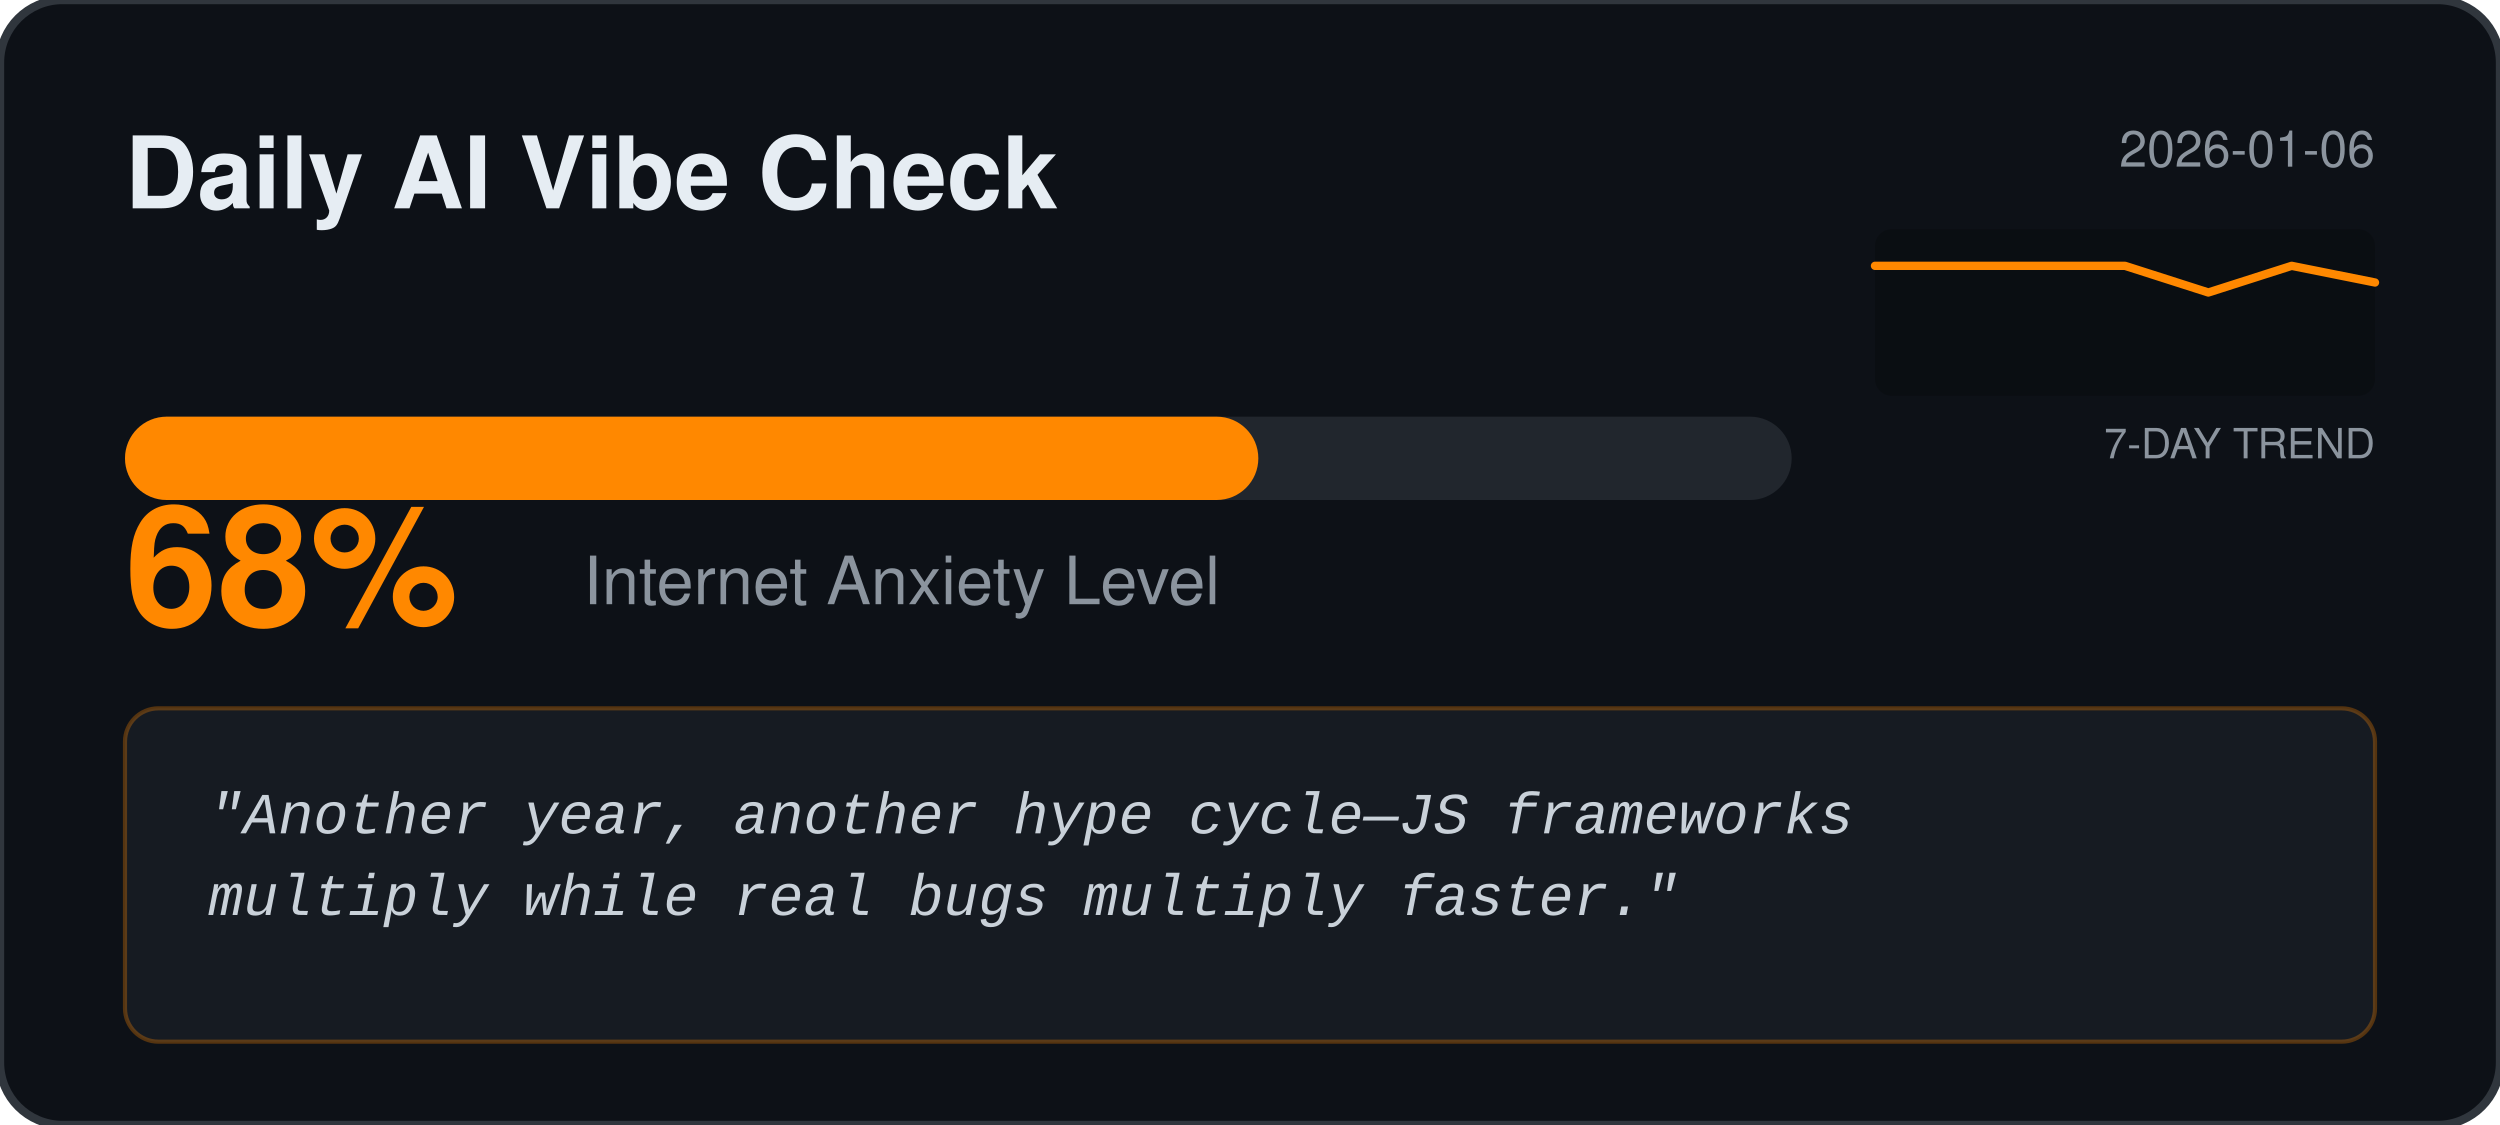
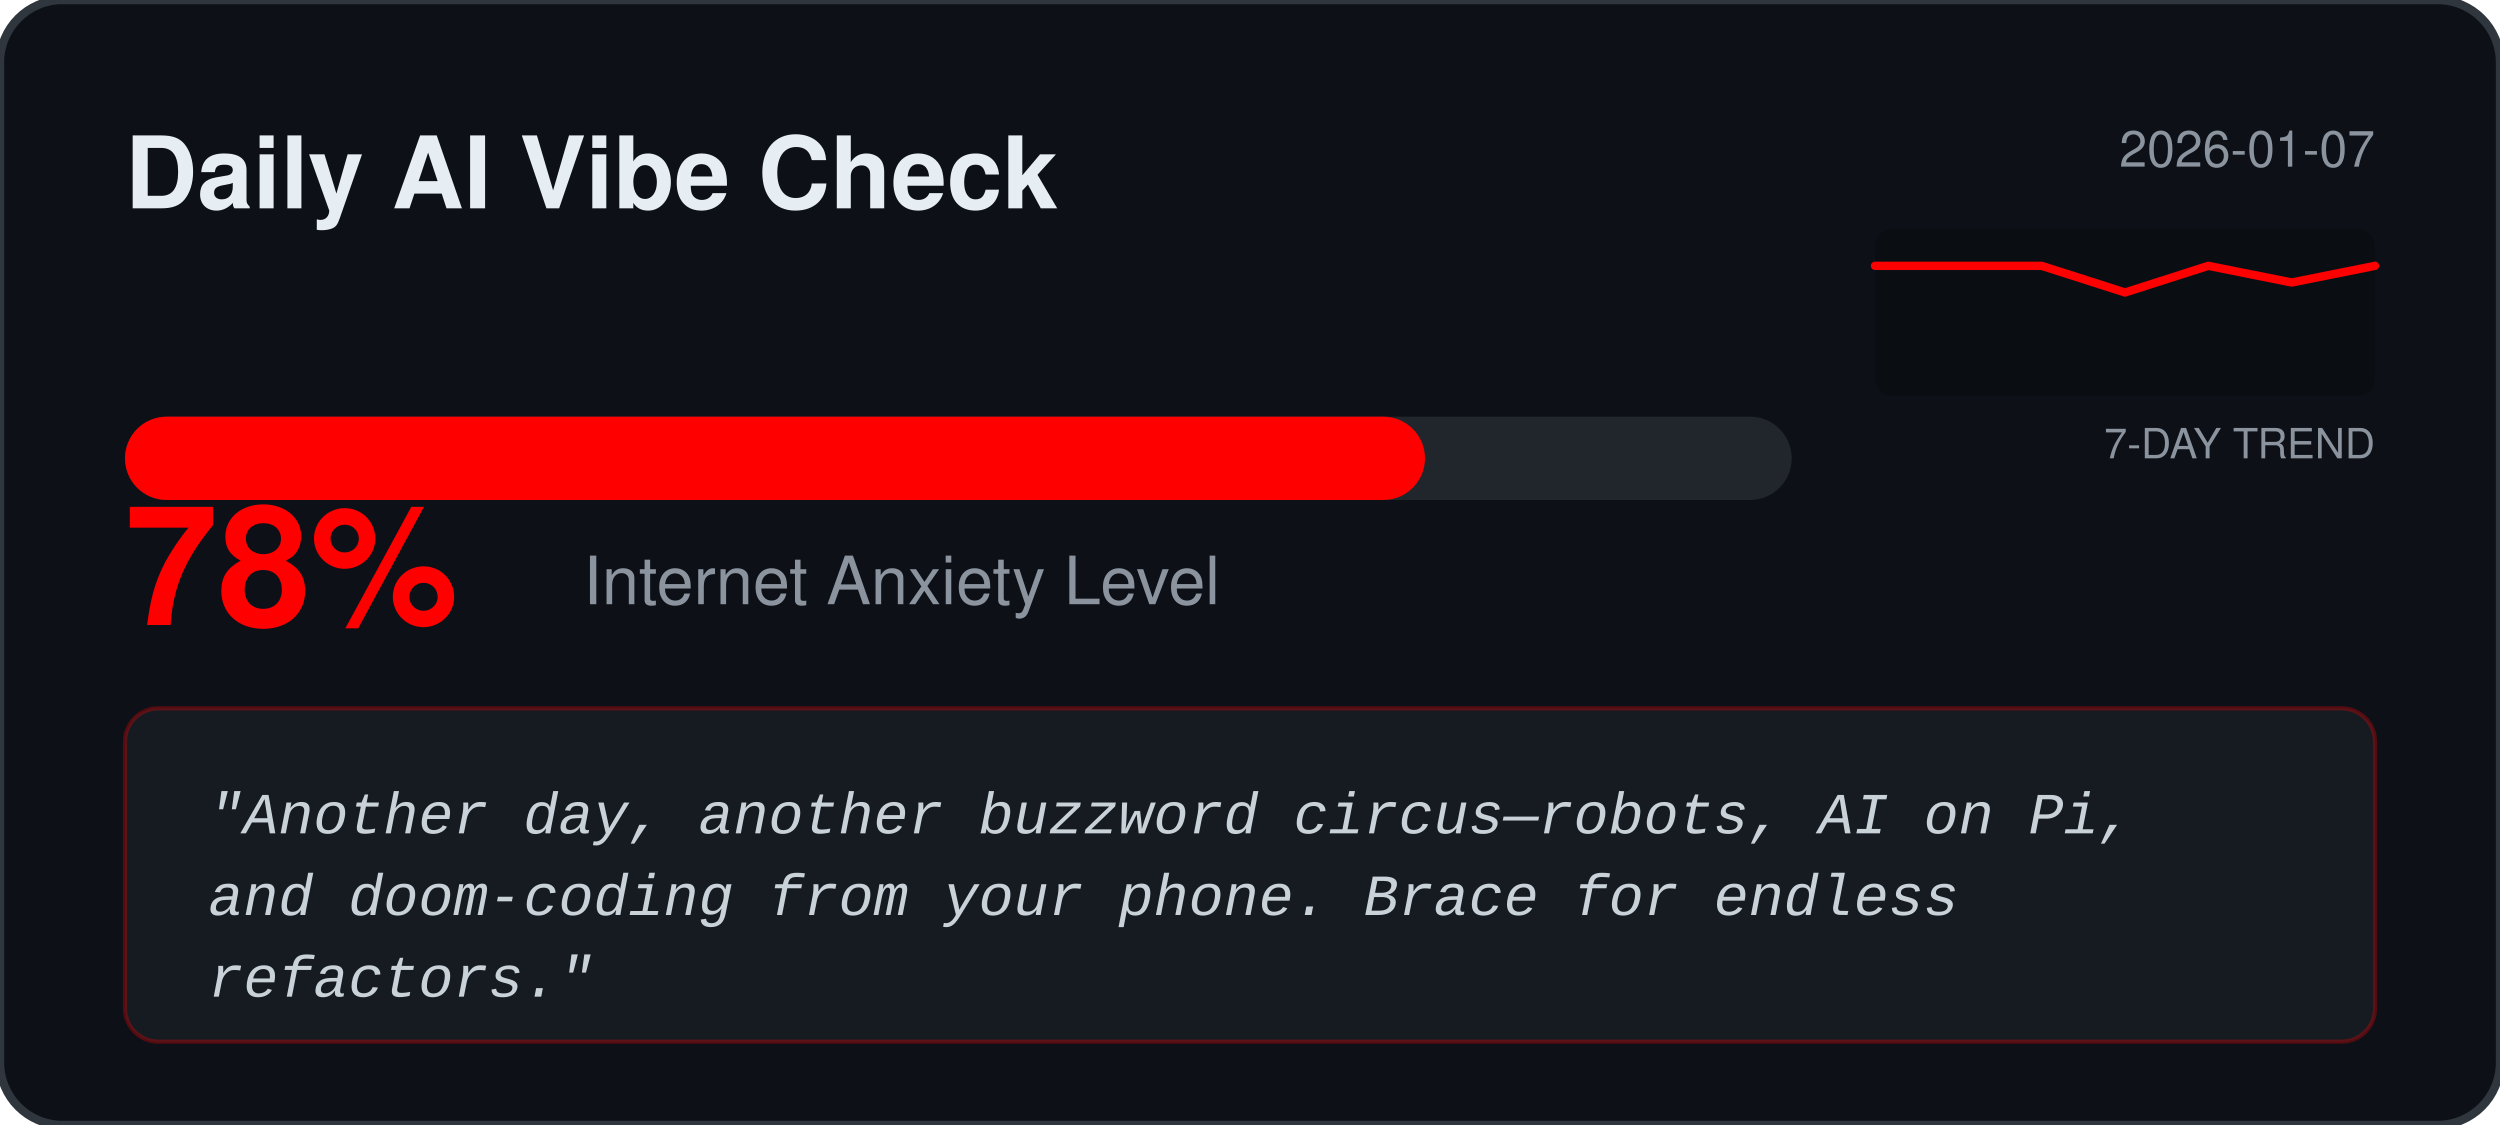
<svg xmlns="http://www.w3.org/2000/svg" width="600" height="270" viewBox="0 0 600 270" fill="none">
  <rect width="600" height="270" rx="15" fill="#0D1117" stroke="#30363D" stroke-width="2" />
  <text x="30" y="50" fill="#E6EDF3" font-family="Segoe UI, Helvetica, sans-serif" font-weight="bold" font-size="24">Daily AI Vibe Check</text>
-   <text x="570" y="40" fill="#8B949E" font-family="Segoe UI, Helvetica, sans-serif" font-size="12" text-anchor="end">2026-01-06</text>
+   <text x="570" y="40" fill="#8B949E" font-family="Segoe UI, Helvetica, sans-serif" font-size="12" text-anchor="end">2026-01-07</text>
  <rect x="450" y="55" width="120" height="40" fill="#000000" fill-opacity="0.2" rx="4" />
  <text x="570" y="110" fill="#8B949E" font-family="Segoe UI, Helvetica, sans-serif" font-size="10" text-anchor="end">7-DAY TREND</text>
-   <polyline points="450.0,63.8 470.0,63.8 490.0,63.8 510.0,63.8 530.0,70.2 550.0,63.8 570.0,67.8" fill="none" stroke="#FF8800" stroke-width="2" stroke-linecap="round" stroke-linejoin="round" />
+   <polyline points="450.0,63.8 470.0,63.8 490.0,63.8 510.0,70.2 530.0,63.8 550.0,67.8 570.0,63.8" fill="none" stroke="#FF0000" stroke-width="2" stroke-linecap="round" stroke-linejoin="round" />
  <rect x="30" y="100" width="400" height="20" rx="10" fill="#21262D" />
-   <rect x="30" y="100" width="272.0" height="20" rx="10" fill="#FF8800" />
-   <text x="30" y="150" fill="#FF8800" font-family="Segoe UI, Helvetica, sans-serif" font-weight="bold" font-size="40">68%</text>
+   <rect x="30" y="100" width="312.0" height="20" rx="10" fill="#FF0000" />
+   <text x="30" y="150" fill="#FF0000" font-family="Segoe UI, Helvetica, sans-serif" font-weight="bold" font-size="40">78%</text>
  <text x="140" y="145" fill="#8B949E" font-family="Segoe UI, Helvetica, sans-serif" font-size="16">Internet Anxiety Level</text>
-   <rect x="30" y="170" width="540" height="80" rx="8" fill="#161B22" stroke="#FF8800" stroke-opacity="0.3" />
+   <rect x="30" y="170" width="540" height="80" rx="8" fill="#161B22" stroke="#FF0000" stroke-opacity="0.3" />
  <text x="50" y="200" fill="#C9D1D9" font-family="Courier New, monospace" font-size="14" font-style="italic">
-     <tspan x="50" dy="0">"Another year, another hype cycle—JS frameworks</tspan>
-     <tspan x="50" dy="1.4em">multiply while real bugs multiply faster."</tspan>
+     <tspan x="50" dy="0">"Another day, another buzzword circus—robots, AI on Pi,</tspan>
+     <tspan x="50" dy="1.4em">and doom‑coding from your phone. Brace for endless</tspan>
+     <tspan x="50" dy="1.4em">refactors."</tspan>
  </text>
</svg>
